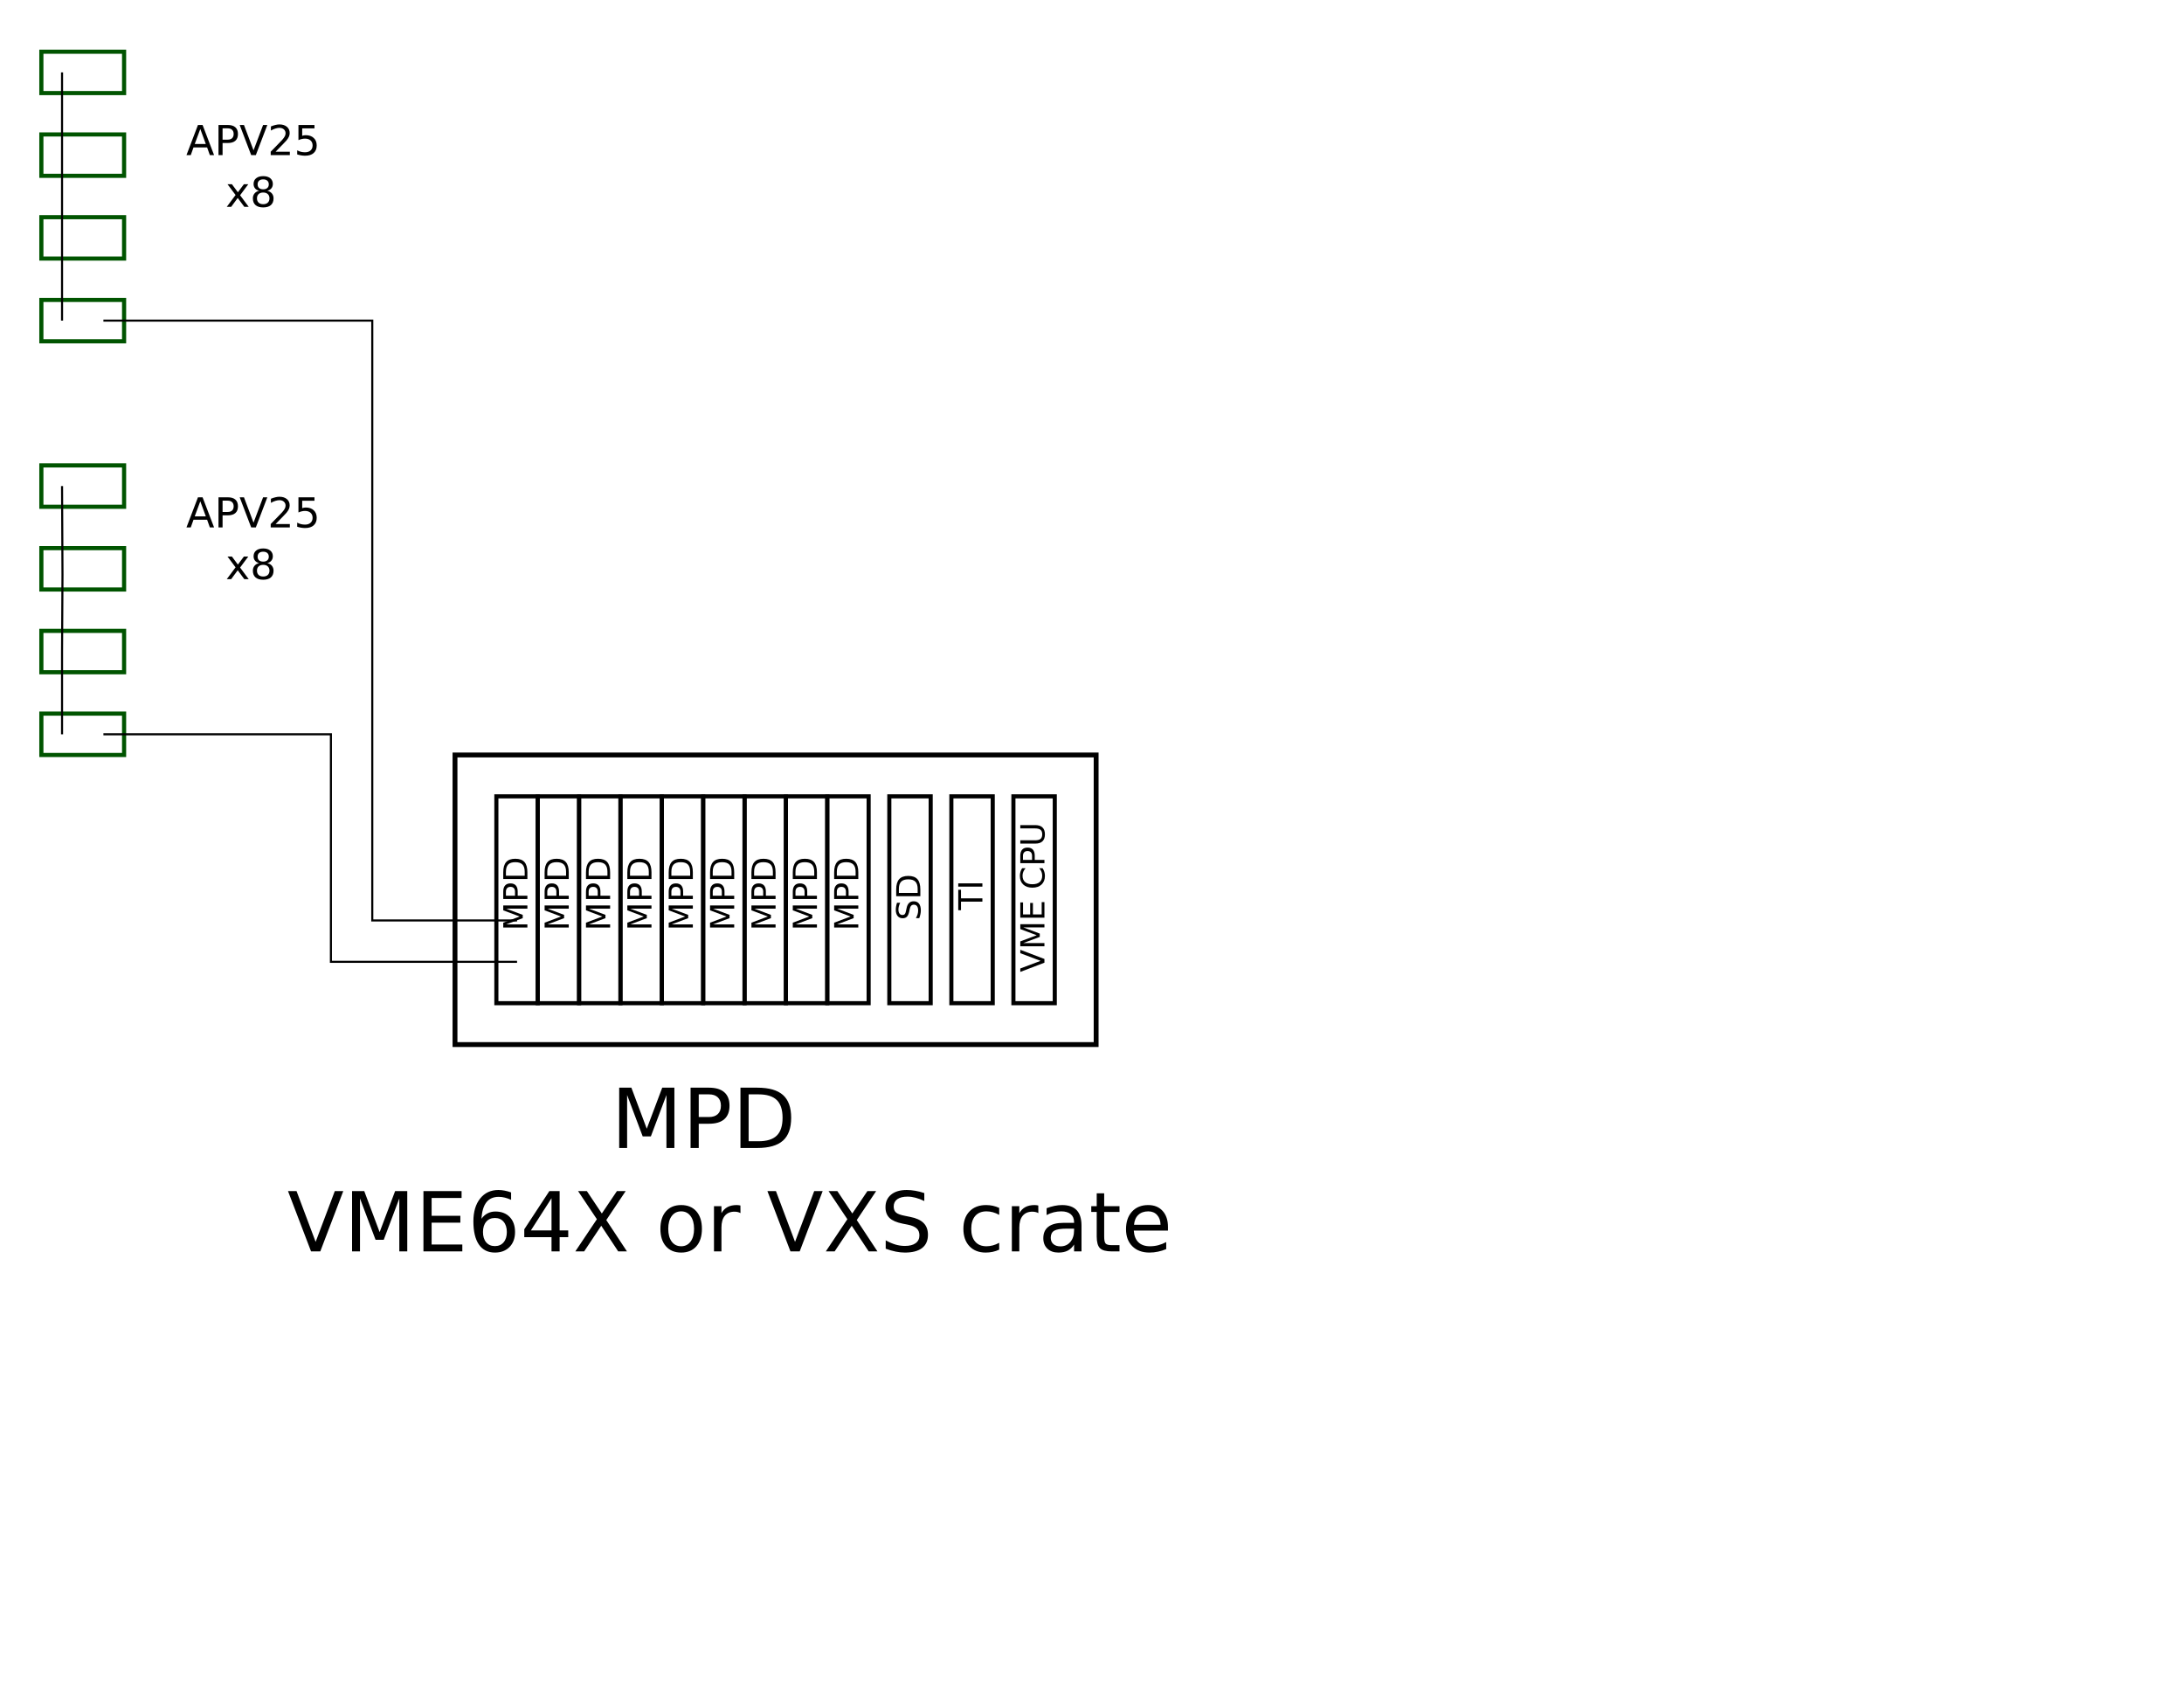
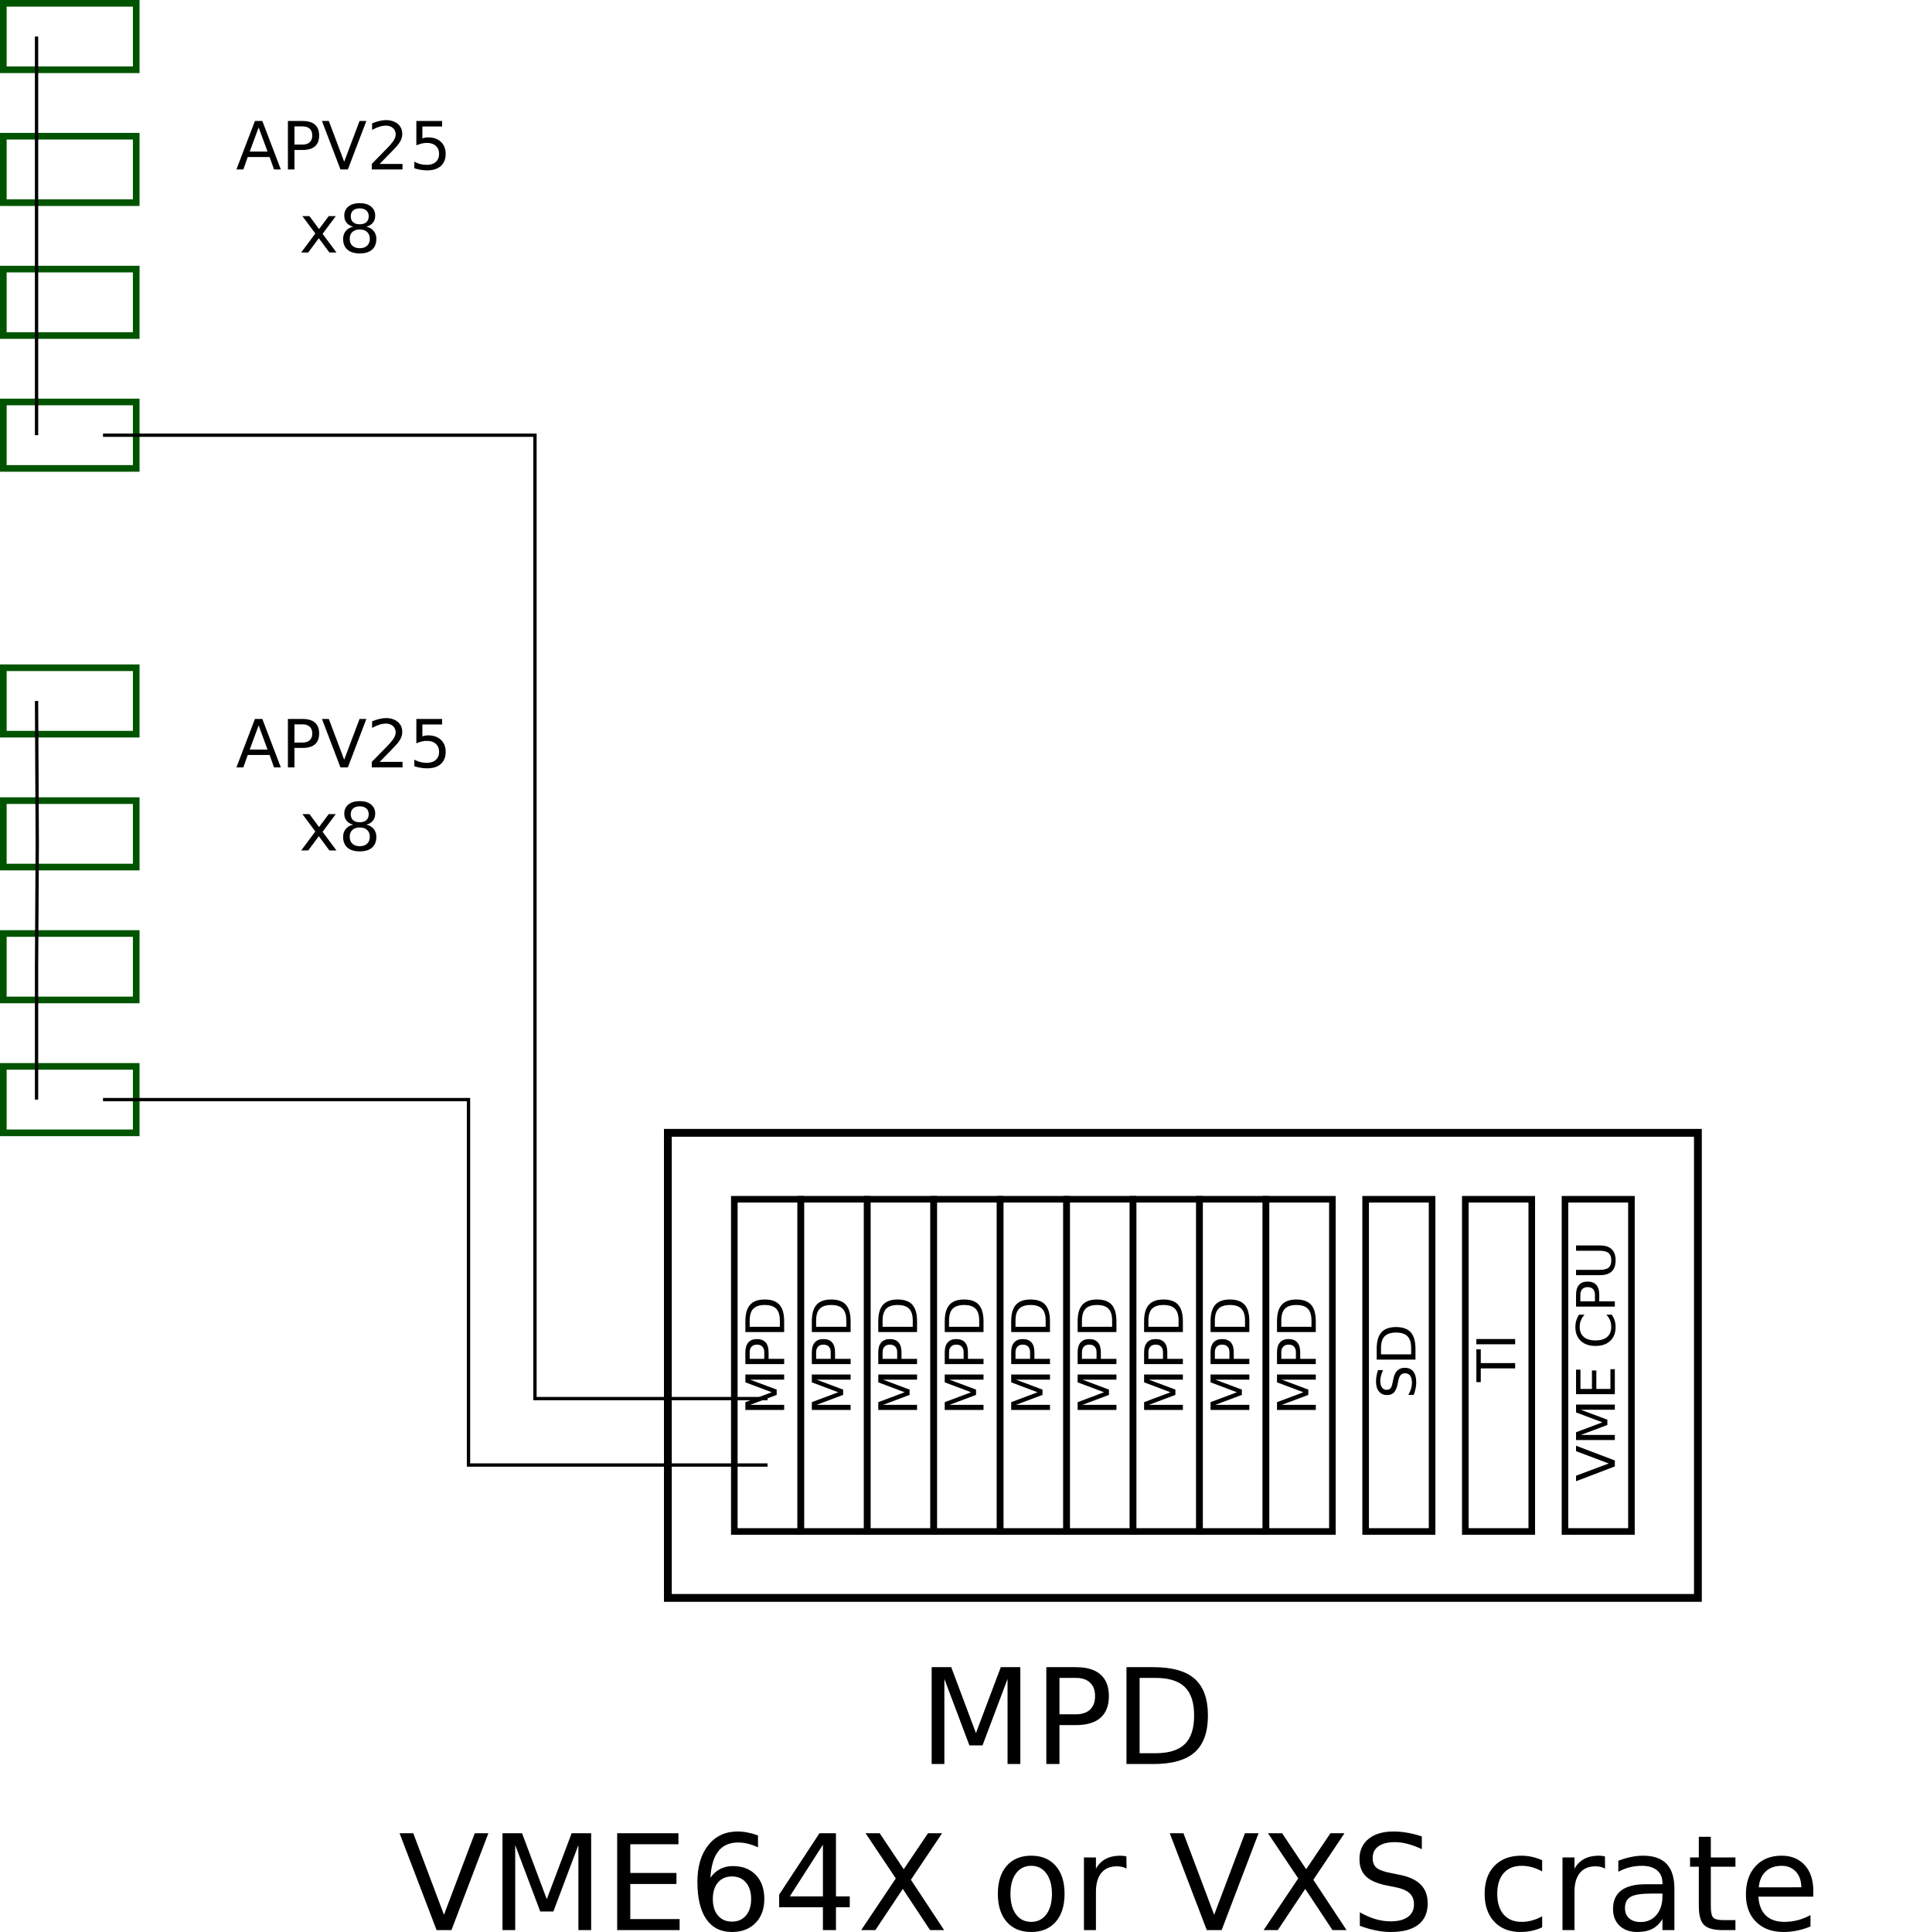
- <svg xmlns="http://www.w3.org/2000/svg" width="792pt" height="612pt" id="svg3100" version="1.1">
+ <svg xmlns="http://www.w3.org/2000/svg" width="577.621" height="581.566" id="svg3100" version="1.1">
  <defs id="defs3102">
-     <marker orient="auto" refY="0.0" refX="0.0" id="Arrow1Lend" style="overflow:visible;">
-       <path id="path4196" d="M 0.0,0.0 L 5.0,-5.0 L -12.5,0.0 L 5.0,5.0 L 0.0,0.0 z " style="fill-rule:evenodd;stroke:#000000;stroke-width:1.0pt;marker-start:none;" transform="scale(0.8) rotate(180) translate(12.5,0)" />
+     <marker orient="auto" refY="0" refX="0" id="Arrow1Lend" style="overflow:visible">
+       <path id="path4196" d="M 0,0 5,-5 -12.5,0 5,5 0,0 z" style="fill-rule:evenodd;stroke:#000000;stroke-width:1pt;marker-start:none" transform="matrix(-0.8,0,0,-0.8,-10,0)" />
    </marker>
    <marker orient="auto" refY="0" refX="0" id="Arrow1Lend-0" style="overflow:visible">
      <path id="path4196-4" d="M 0,0 5,-5 -12.5,0 5,5 0,0 z" style="fill-rule:evenodd;stroke:#000000;stroke-width:1pt;marker-start:none" transform="matrix(-0.8,0,0,-0.8,-10,0)" />
    </marker>
  </defs>
-   <g id="layer1">
+   <g id="layer1" transform="translate(-19,-24)">
    <rect style="fill:none;stroke:#005400;stroke-width:2;stroke-miterlimit:4;stroke-opacity:1;stroke-dasharray:none;stroke-dashoffset:0" id="rect3165" width="40" height="20" x="20" y="25" />
    <rect style="fill:none;stroke:#005400;stroke-width:2;stroke-miterlimit:4;stroke-opacity:1;stroke-dasharray:none;stroke-dashoffset:0" id="rect3165-6" width="40" height="20" x="20" y="65" />
    <rect style="fill:none;stroke:#005400;stroke-width:2;stroke-miterlimit:4;stroke-opacity:1;stroke-dasharray:none;stroke-dashoffset:0" id="rect3165-62" width="40" height="20" x="20" y="105" />
    <rect style="fill:none;stroke:#005400;stroke-width:2;stroke-miterlimit:4;stroke-opacity:1;stroke-dasharray:none;stroke-dashoffset:0" id="rect3165-0" width="40" height="20" x="20" y="145" />
    <rect style="fill:none;stroke:#005400;stroke-width:2;stroke-miterlimit:4;stroke-opacity:1;stroke-dasharray:none;stroke-dashoffset:0" id="rect3165-9" width="40" height="20" x="20" y="225" />
    <rect style="fill:none;stroke:#005400;stroke-width:2;stroke-miterlimit:4;stroke-opacity:1;stroke-dasharray:none;stroke-dashoffset:0" id="rect3165-6-3" width="40" height="20" x="20" y="265" />
    <rect style="fill:none;stroke:#005400;stroke-width:2;stroke-miterlimit:4;stroke-opacity:1;stroke-dasharray:none;stroke-dashoffset:0" id="rect3165-62-1" width="40" height="20" x="20" y="305" />
    <rect style="fill:none;stroke:#005400;stroke-width:2;stroke-miterlimit:4;stroke-opacity:1;stroke-dasharray:none;stroke-dashoffset:0" id="rect3165-0-9" width="40" height="20" x="20" y="345" />
    <rect style="fill:none;stroke:#000000;stroke-width:2.35;stroke-miterlimit:4;stroke-opacity:1;stroke-dasharray:none;stroke-dashoffset:0" id="rect3238" width="310" height="140" x="220" y="365" />
    <rect style="fill:none;stroke:#000000;stroke-width:1.98;stroke-miterlimit:4;stroke-opacity:1;stroke-dasharray:none;stroke-dashoffset:0" id="rect3240" width="20" height="100" x="240" y="385" />
    <rect style="fill:none;stroke:#000000;stroke-width:1.98;stroke-miterlimit:4;stroke-opacity:1;stroke-dasharray:none;stroke-dashoffset:0" id="rect3240-0" width="20" height="100" x="260" y="385" />
    <rect style="fill:none;stroke:#000000;stroke-width:1.98;stroke-miterlimit:4;stroke-opacity:1;stroke-dasharray:none;stroke-dashoffset:0" id="rect3240-2" width="20" height="100" x="280" y="385" />
    <rect style="fill:none;stroke:#000000;stroke-width:1.98;stroke-miterlimit:4;stroke-opacity:1;stroke-dasharray:none;stroke-dashoffset:0" id="rect3240-0-5" width="20" height="100" x="300" y="385" />
    <rect style="fill:none;stroke:#000000;stroke-width:1.98;stroke-miterlimit:4;stroke-opacity:1;stroke-dasharray:none;stroke-dashoffset:0" id="rect3240-9" width="20" height="100" x="320" y="385" />
    <rect style="fill:none;stroke:#000000;stroke-width:1.98;stroke-miterlimit:4;stroke-opacity:1;stroke-dasharray:none;stroke-dashoffset:0" id="rect3240-0-2" width="20" height="100" x="340" y="385" />
    <rect style="fill:none;stroke:#000000;stroke-width:1.98;stroke-miterlimit:4;stroke-opacity:1;stroke-dasharray:none;stroke-dashoffset:0" id="rect3240-7" width="20" height="100" x="360" y="385" />
    <rect style="fill:none;stroke:#000000;stroke-width:1.98;stroke-miterlimit:4;stroke-opacity:1;stroke-dasharray:none;stroke-dashoffset:0" id="rect3240-0-0" width="20" height="100" x="380" y="385" />
    <rect style="fill:none;stroke:#000000;stroke-width:1.98;stroke-miterlimit:4;stroke-opacity:1;stroke-dasharray:none;stroke-dashoffset:0" id="rect3240-0-0-1" width="20" height="100" x="400" y="385" />
    <text xml:space="preserve" style="font-size:40px;font-style:normal;font-weight:normal;text-align:center;text-anchor:middle;fill:#000000;fill-opacity:1;stroke:none;font-family:Bitstream Vera Sans" x="384.688" y="555" id="text3337">
      <tspan id="tspan3339" x="384.688" y="555">MPD</tspan>
      <tspan x="384.688" y="605" id="tspan3341">VME64X or VXS crate</tspan>
    </text>
    <text xml:space="preserve" style="font-size:20px;font-style:normal;font-weight:normal;text-align:start;text-anchor:start;fill:#000000;fill-opacity:1;stroke:none;font-family:Bitstream Vera Sans" x="90" y="255" id="text3364">
      <tspan id="tspan3366" x="90" y="255">APV25</tspan>
      <tspan x="90" y="280" id="tspan3368">   x8</tspan>
    </text>
    <path style="fill:none;stroke:#000000;stroke-width:1px;stroke-linecap:butt;stroke-linejoin:miter;stroke-opacity:1" d="m 30,35 0,40 0,40 0,40 0,0" id="path3370" />
    <path style="fill:none;stroke:#000000;stroke-width:1px;stroke-linecap:butt;stroke-linejoin:miter;stroke-opacity:1" d="m 50,155 130,0 0,290 70,0" id="path3372" />
    <path style="fill:none;stroke:#000000;stroke-width:1px;stroke-linecap:butt;stroke-linejoin:miter;stroke-opacity:1" d="M 30,235 30.215,277.791 30,315 l 0,40 0,0" id="path3374" />
    <path style="fill:none;stroke:#000000;stroke-width:1px;stroke-linecap:butt;stroke-linejoin:miter;stroke-opacity:1" d="m 50,355 110,0 0,110 90,0" id="path3376" />
    <text xml:space="preserve" style="font-size:20px;font-style:normal;font-weight:normal;text-align:start;text-anchor:start;fill:#000000;fill-opacity:1;stroke:none;font-family:Bitstream Vera Sans" x="90" y="75" id="text3364-4">
      <tspan id="tspan3366-6" x="90" y="75">APV25</tspan>
      <tspan x="90" y="100" id="tspan3368-6">   x8</tspan>
    </text>
    <rect style="fill:none;stroke:#000000;stroke-width:1.98;stroke-miterlimit:4;stroke-opacity:1;stroke-dasharray:none;stroke-dashoffset:0" id="rect3240-0-0-1-8" width="20" height="100" x="430" y="385" />
    <rect style="fill:none;stroke:#000000;stroke-width:1.98;stroke-miterlimit:4;stroke-opacity:1;stroke-dasharray:none;stroke-dashoffset:0" id="rect3240-0-0-1-3" width="20" height="100" x="460" y="385" />
    <rect style="fill:none;stroke:#000000;stroke-width:1.98;stroke-miterlimit:4;stroke-opacity:1;stroke-dasharray:none;stroke-dashoffset:0" id="rect3240-0-0-1-3-7" width="20" height="100" x="490" y="385" />
    <text xml:space="preserve" style="font-size:16px;font-style:normal;font-weight:normal;text-align:start;text-anchor:start;fill:#000000;fill-opacity:1;stroke:none;font-family:Bitstream Vera Sans" x="-450" y="255" id="text6258" transform="matrix(0,-1,1,0,0,0)">
      <tspan id="tspan6260" x="-450" y="255">MPD</tspan>
    </text>
    <text xml:space="preserve" style="font-size:16px;font-style:normal;font-weight:normal;text-align:start;text-anchor:start;fill:#000000;fill-opacity:1;stroke:none;font-family:Bitstream Vera Sans" x="-450" y="275" id="text6258-0" transform="matrix(0,-1,1,0,0,0)">
      <tspan id="tspan6260-5" x="-450" y="275">MPD</tspan>
    </text>
    <text xml:space="preserve" style="font-size:16px;font-style:normal;font-weight:normal;text-align:start;text-anchor:start;fill:#000000;fill-opacity:1;stroke:none;font-family:Bitstream Vera Sans" x="-450" y="295" id="text6258-7" transform="matrix(0,-1,1,0,0,0)">
      <tspan id="tspan6260-6" x="-450" y="295">MPD</tspan>
    </text>
    <text xml:space="preserve" style="font-size:16px;font-style:normal;font-weight:normal;text-align:start;text-anchor:start;fill:#000000;fill-opacity:1;stroke:none;font-family:Bitstream Vera Sans" x="-450" y="315" id="text6258-9" transform="matrix(0,-1,1,0,0,0)">
      <tspan id="tspan6260-9" x="-450" y="315">MPD</tspan>
    </text>
    <text xml:space="preserve" style="font-size:16px;font-style:normal;font-weight:normal;text-align:start;text-anchor:start;fill:#000000;fill-opacity:1;stroke:none;font-family:Bitstream Vera Sans" x="-450" y="335" id="text6258-8" transform="matrix(0,-1,1,0,0,0)">
      <tspan id="tspan6260-8" x="-450" y="335">MPD</tspan>
    </text>
    <text xml:space="preserve" style="font-size:16px;font-style:normal;font-weight:normal;text-align:start;text-anchor:start;fill:#000000;fill-opacity:1;stroke:none;font-family:Bitstream Vera Sans" x="-450" y="355" id="text6258-7-3" transform="matrix(0,-1,1,0,0,0)">
      <tspan id="tspan6260-6-5" x="-450" y="355">MPD</tspan>
    </text>
    <text xml:space="preserve" style="font-size:16px;font-style:normal;font-weight:normal;text-align:start;text-anchor:start;fill:#000000;fill-opacity:1;stroke:none;font-family:Bitstream Vera Sans" x="-450" y="375" id="text6258-9-9" transform="matrix(0,-1,1,0,0,0)">
      <tspan id="tspan6260-9-4" x="-450" y="375">MPD</tspan>
    </text>
    <text xml:space="preserve" style="font-size:16px;font-style:normal;font-weight:normal;text-align:start;text-anchor:start;fill:#000000;fill-opacity:1;stroke:none;font-family:Bitstream Vera Sans" x="-450" y="395" id="text6258-8-6" transform="matrix(0,-1,1,0,0,0)">
      <tspan id="tspan6260-8-4" x="-450" y="395">MPD</tspan>
    </text>
    <text xml:space="preserve" style="font-size:16px;font-style:normal;font-weight:normal;text-align:start;text-anchor:start;fill:#000000;fill-opacity:1;stroke:none;font-family:Bitstream Vera Sans" x="-450" y="415" id="text6258-8-6-6" transform="matrix(0,-1,1,0,0,0)">
      <tspan id="tspan6260-8-4-8" x="-450" y="415">MPD</tspan>
    </text>
    <text xml:space="preserve" style="font-size:16px;font-style:normal;font-weight:normal;text-align:start;text-anchor:start;fill:#000000;fill-opacity:1;stroke:none;font-family:Bitstream Vera Sans" x="-445" y="445" id="text6258-8-6-6-9" transform="matrix(0,-1,1,0,0,0)">
      <tspan id="tspan6260-8-4-8-7" x="-445" y="445">SD</tspan>
    </text>
    <text xml:space="preserve" style="font-size:16px;font-style:normal;font-weight:normal;text-align:start;text-anchor:start;fill:#000000;fill-opacity:1;stroke:none;font-family:Bitstream Vera Sans" x="-440" y="475" id="text6258-8-6-6-3" transform="matrix(0,-1,1,0,0,0)">
      <tspan id="tspan6260-8-4-8-9" x="-440" y="475">TI</tspan>
    </text>
    <text xml:space="preserve" style="font-size:16px;font-style:normal;font-weight:normal;text-align:start;text-anchor:start;fill:#000000;fill-opacity:1;stroke:none;font-family:Bitstream Vera Sans" x="-470" y="505" id="text6258-8-6-6-7" transform="matrix(0,-1,1,0,0,0)">
      <tspan id="tspan6260-8-4-8-79" x="-470" y="505">VME CPU</tspan>
    </text>
  </g>
</svg>
